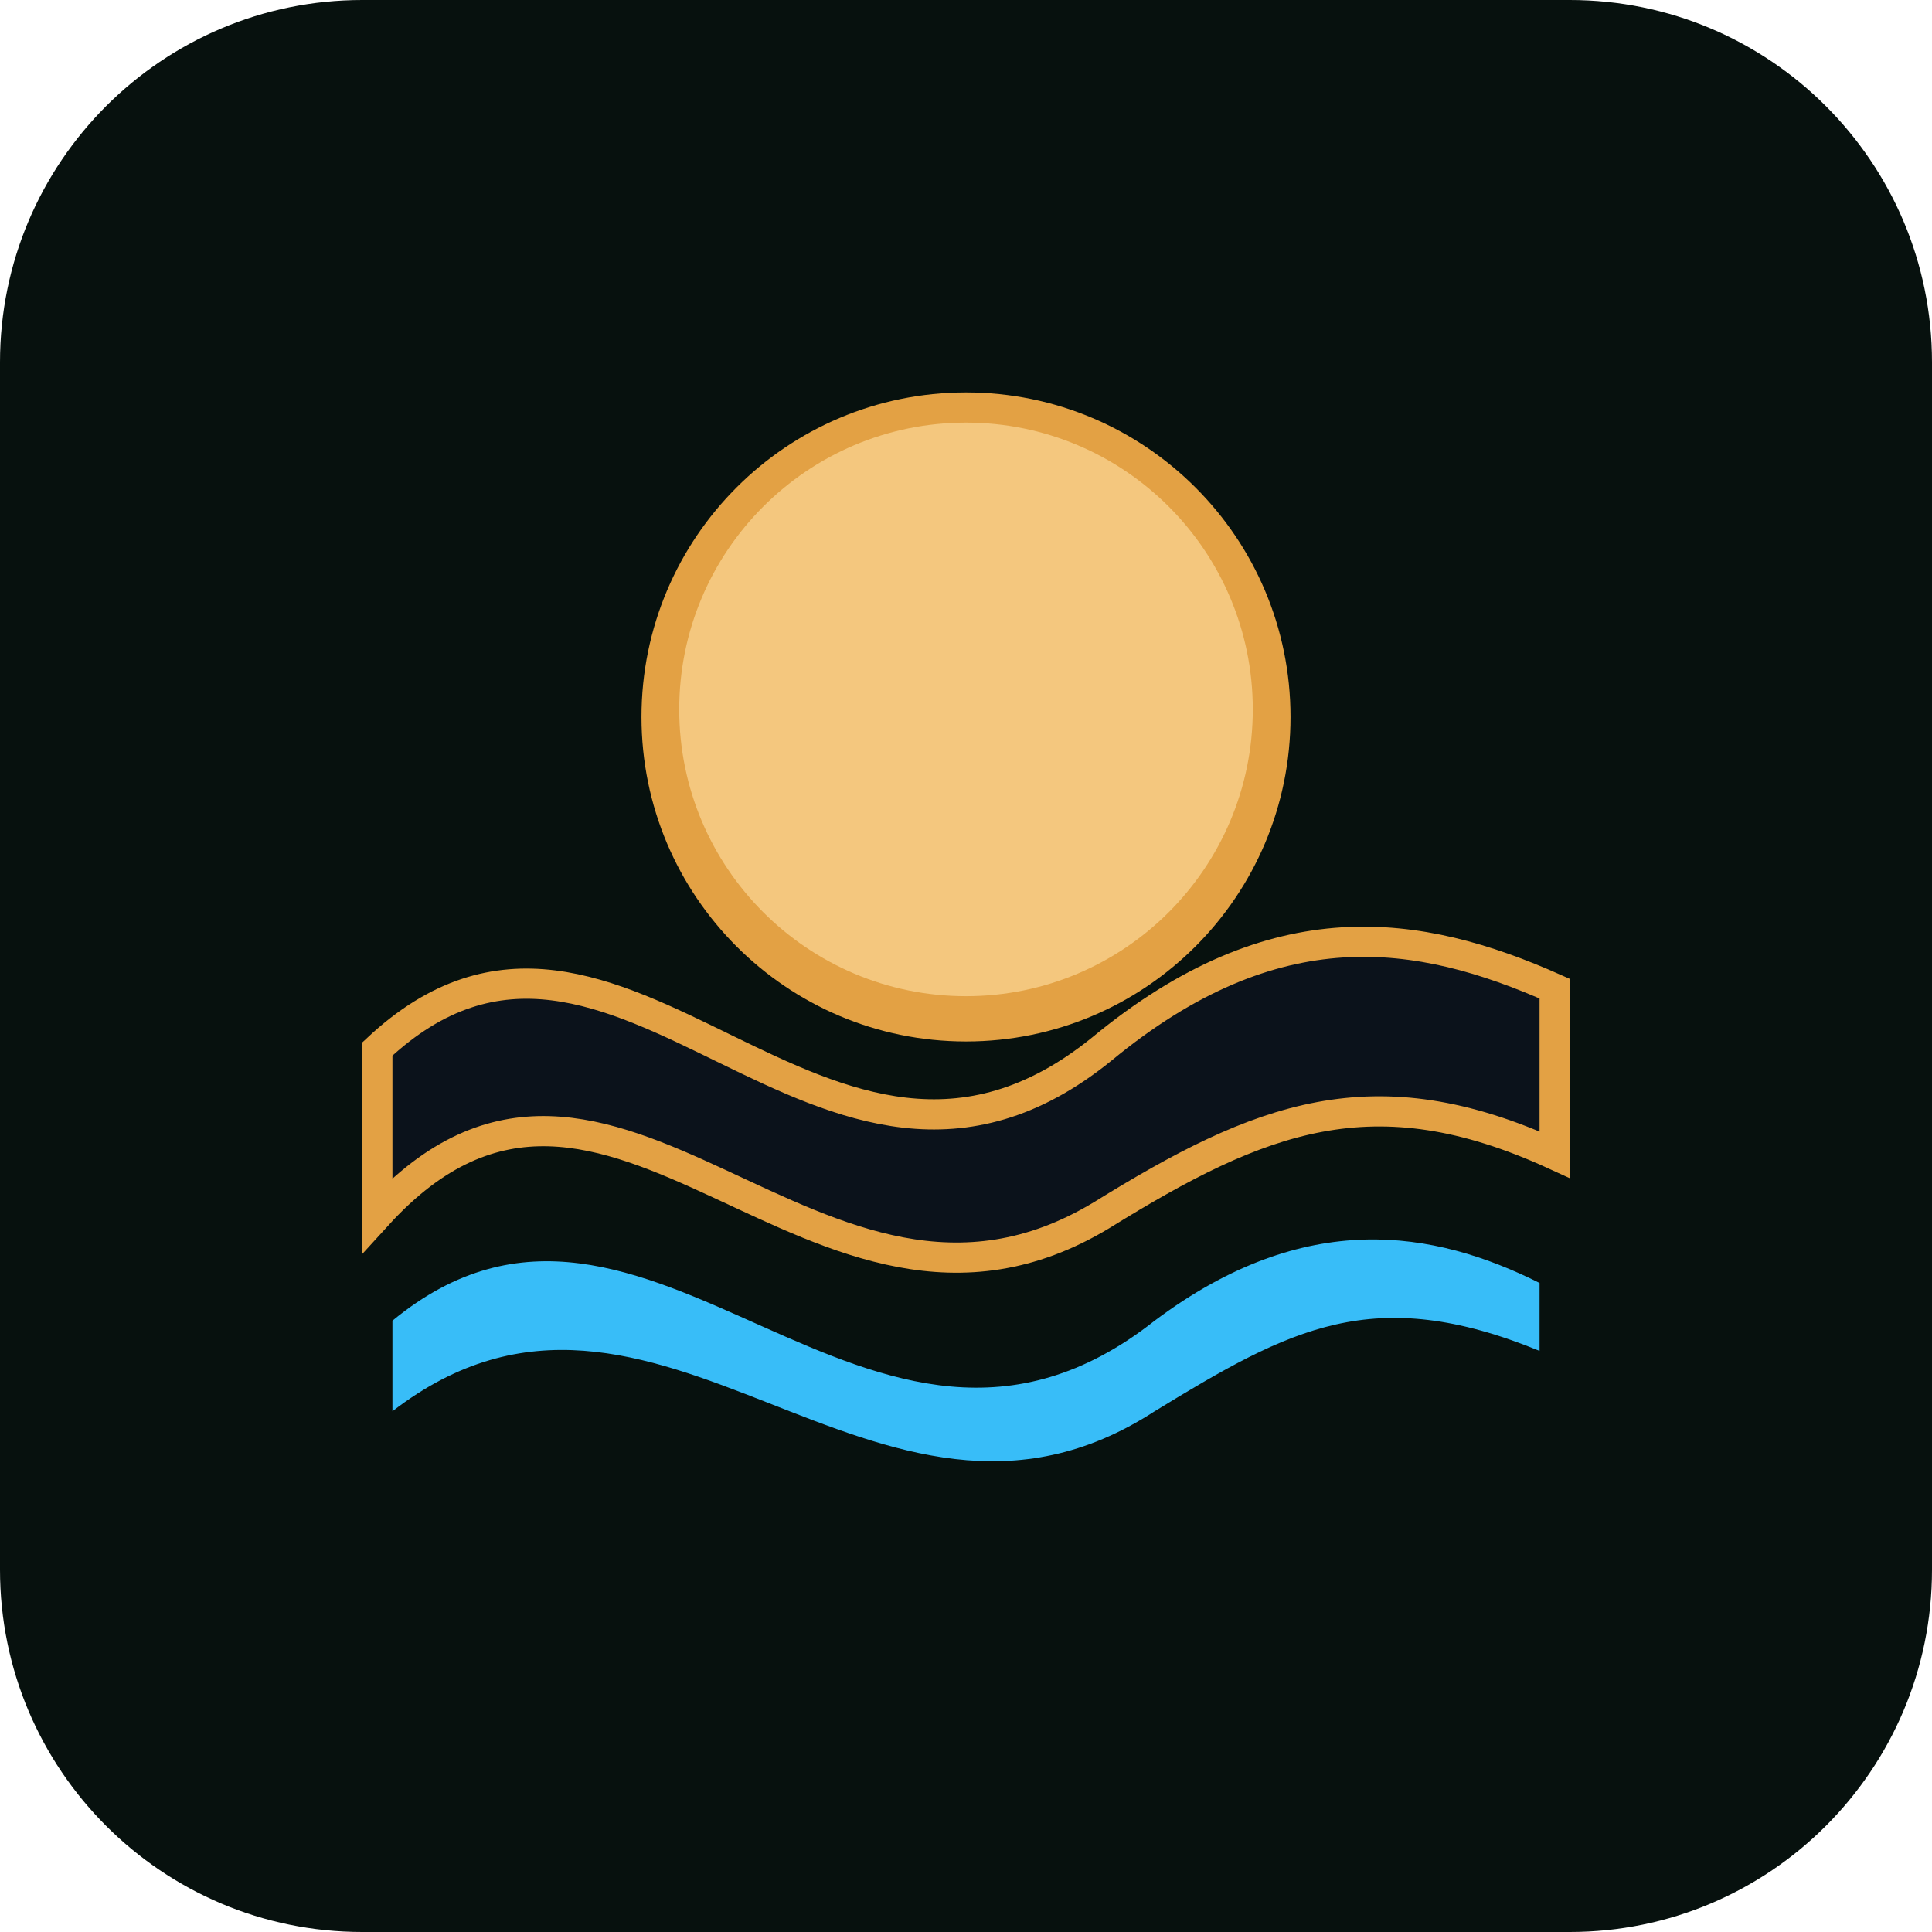
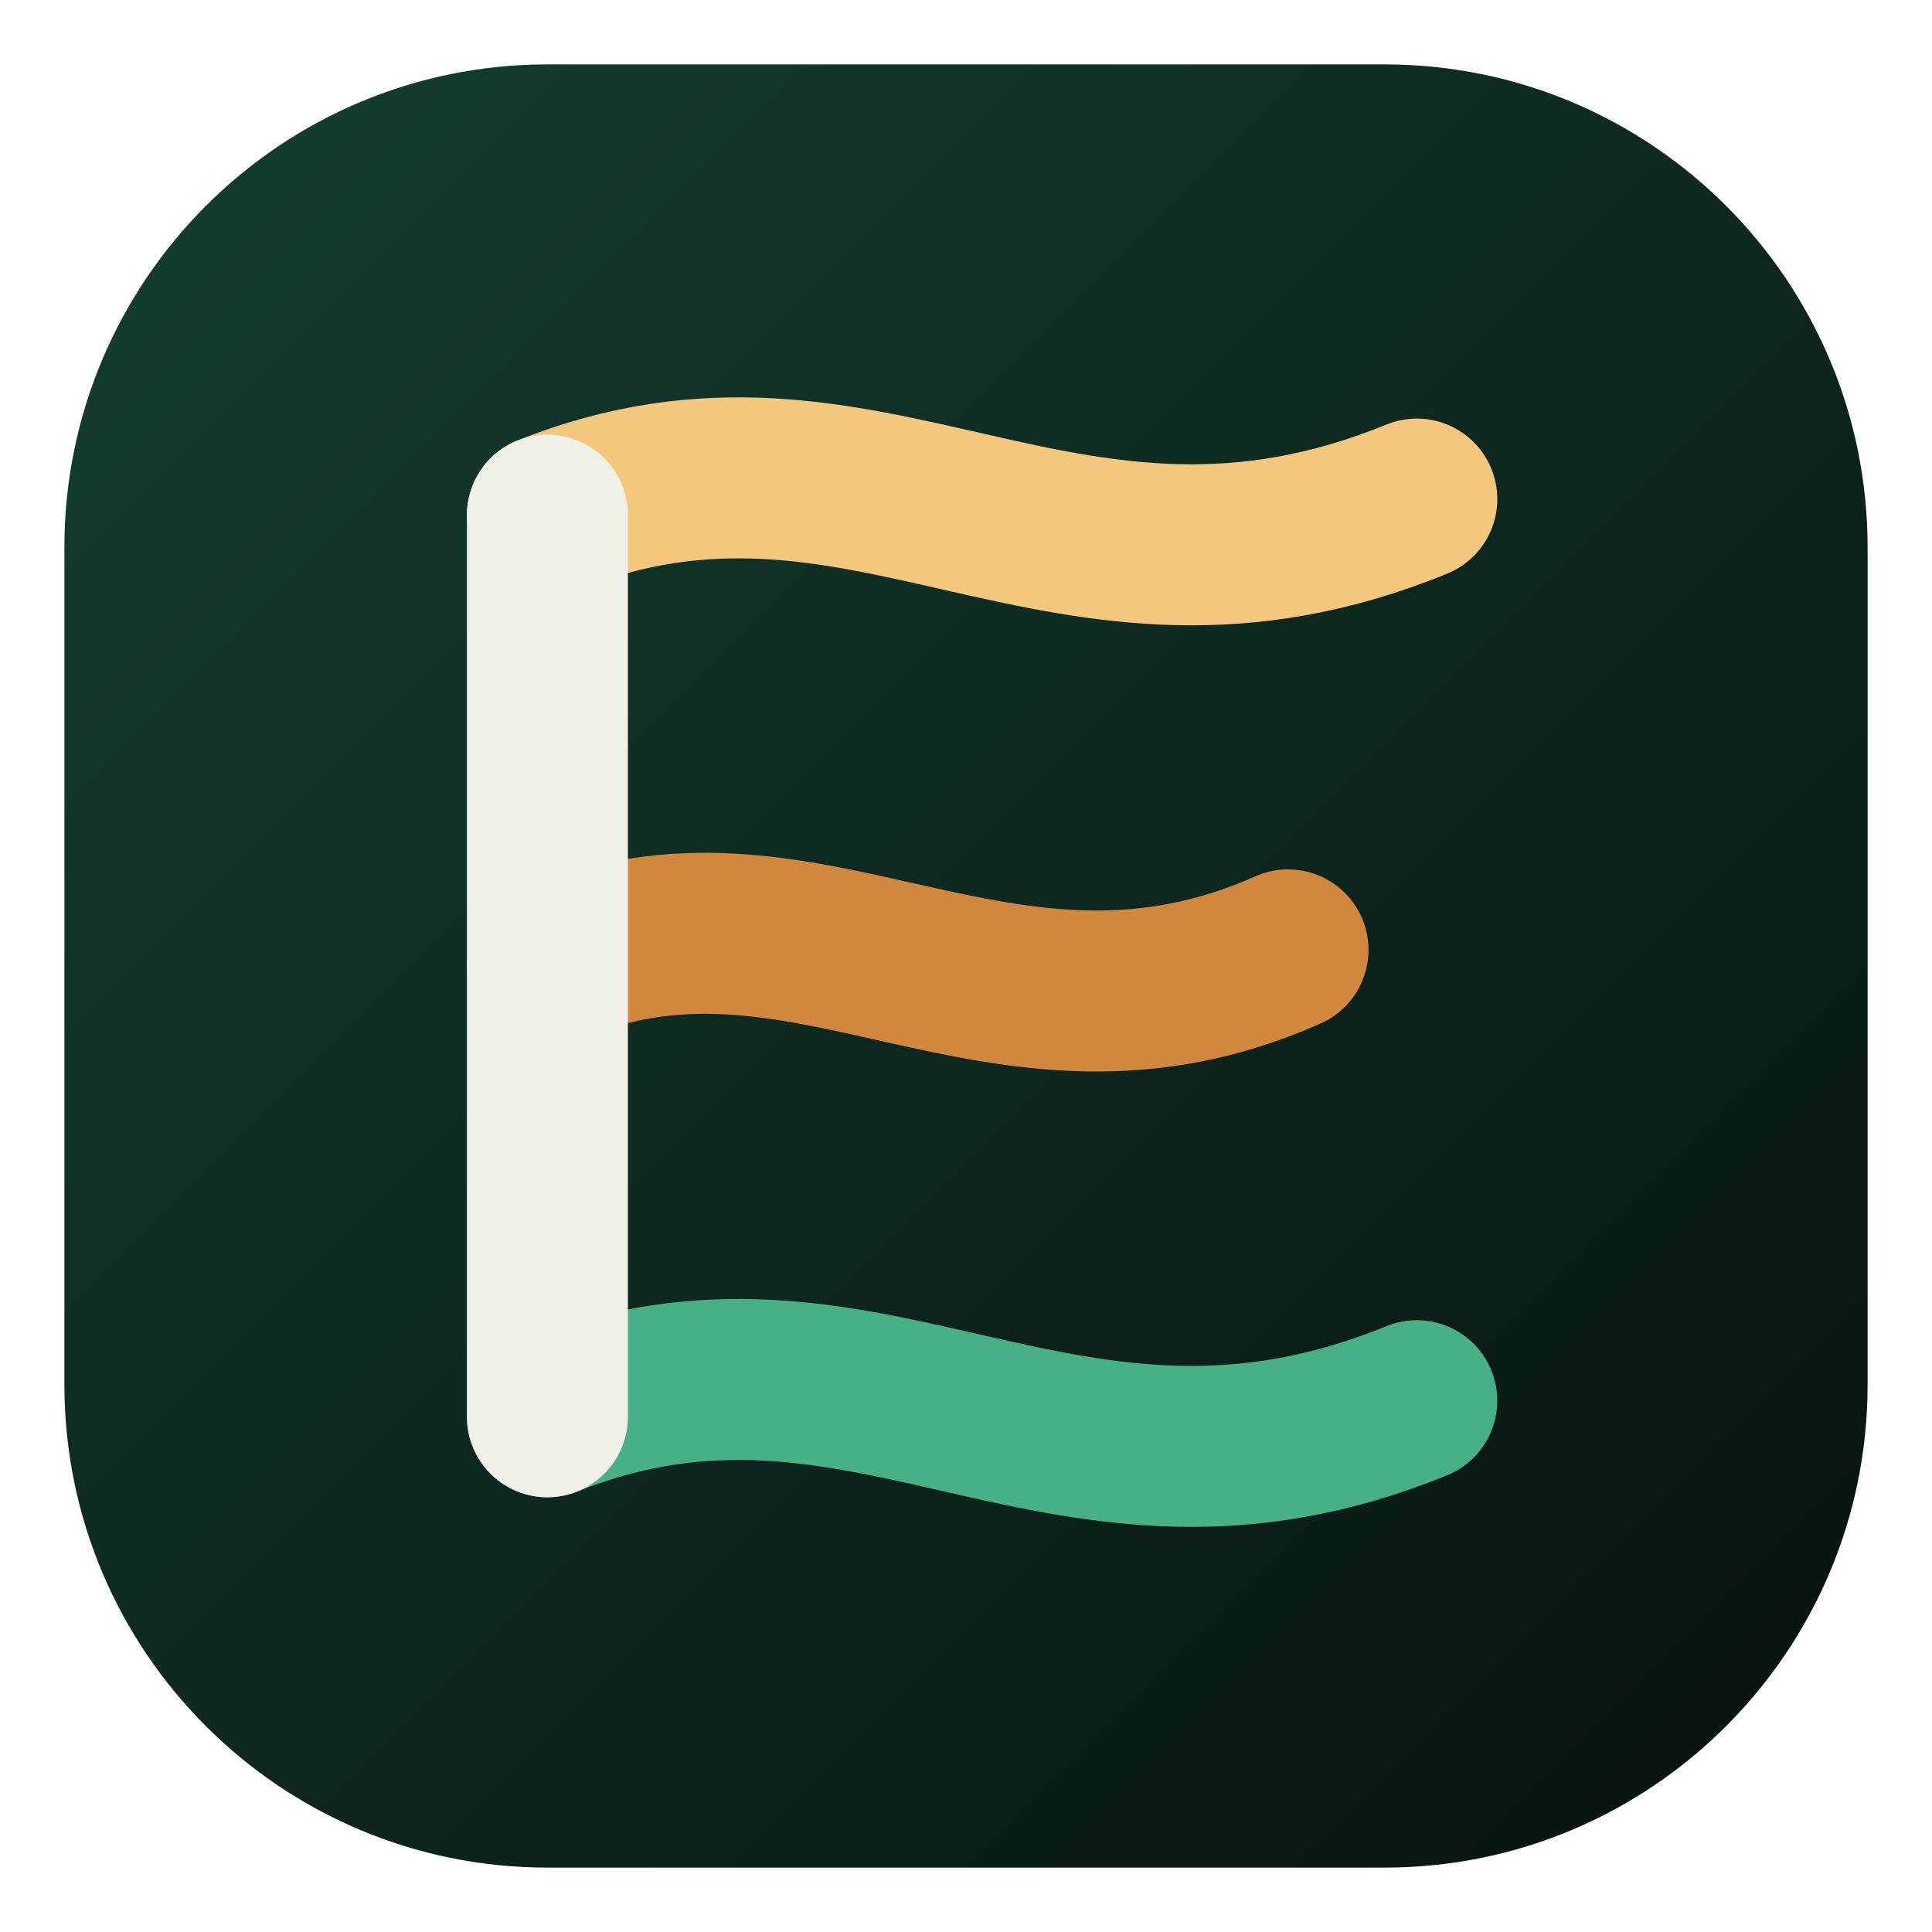
- <svg xmlns="http://www.w3.org/2000/svg" viewBox="0 0 512 512">
-   <rect width="512" height="512" rx="96" fill="#07110e" />
-   <circle cx="256" cy="190" r="86" fill="#e3a144" />
-   <circle cx="256" cy="188" r="76" fill="#f4c77e" />
-   <path d="M100 278C164 218 218 338 292 278C338 240 376 246 412 262V306C364 284 334 296 292 322C216 368 162 254 100 322Z" fill="#0b121b" stroke="#e3a144" stroke-width="8" />
-   <path d="M104 350C172 294 230 410 306 350C346 320 380 326 408 340V358C364 340 342 352 306 374C232 422 174 320 104 374Z" fill="#38bdf8" />
+ <svg xmlns="http://www.w3.org/2000/svg" viewBox="0 0 120 120">
+   <defs>
+     <linearGradient id="g" x1="0" y1="0" x2="1" y2="1">
+       <stop offset="0" stop-color="#143F31" />
+       <stop offset="1" stop-color="#07110E" />
+     </linearGradient>
+   </defs>
+   <rect x="4" y="4" width="112" height="112" rx="30" fill="url(#g)" />
+   <g fill="none" stroke-width="10" stroke-linecap="round">
+     <path d="M34 32 C 54 24, 66 40, 88 31" stroke="#F4C77E" />
+     <path d="M34 60 C 50 53, 62 67, 80 59" stroke="#D2873F" />
+     <path d="M34 88 C 54 80, 66 96, 88 87" stroke="#47B087" />
+     <path d="M34 32 V88" stroke="#F0F0E8" />
+   </g>
</svg>
